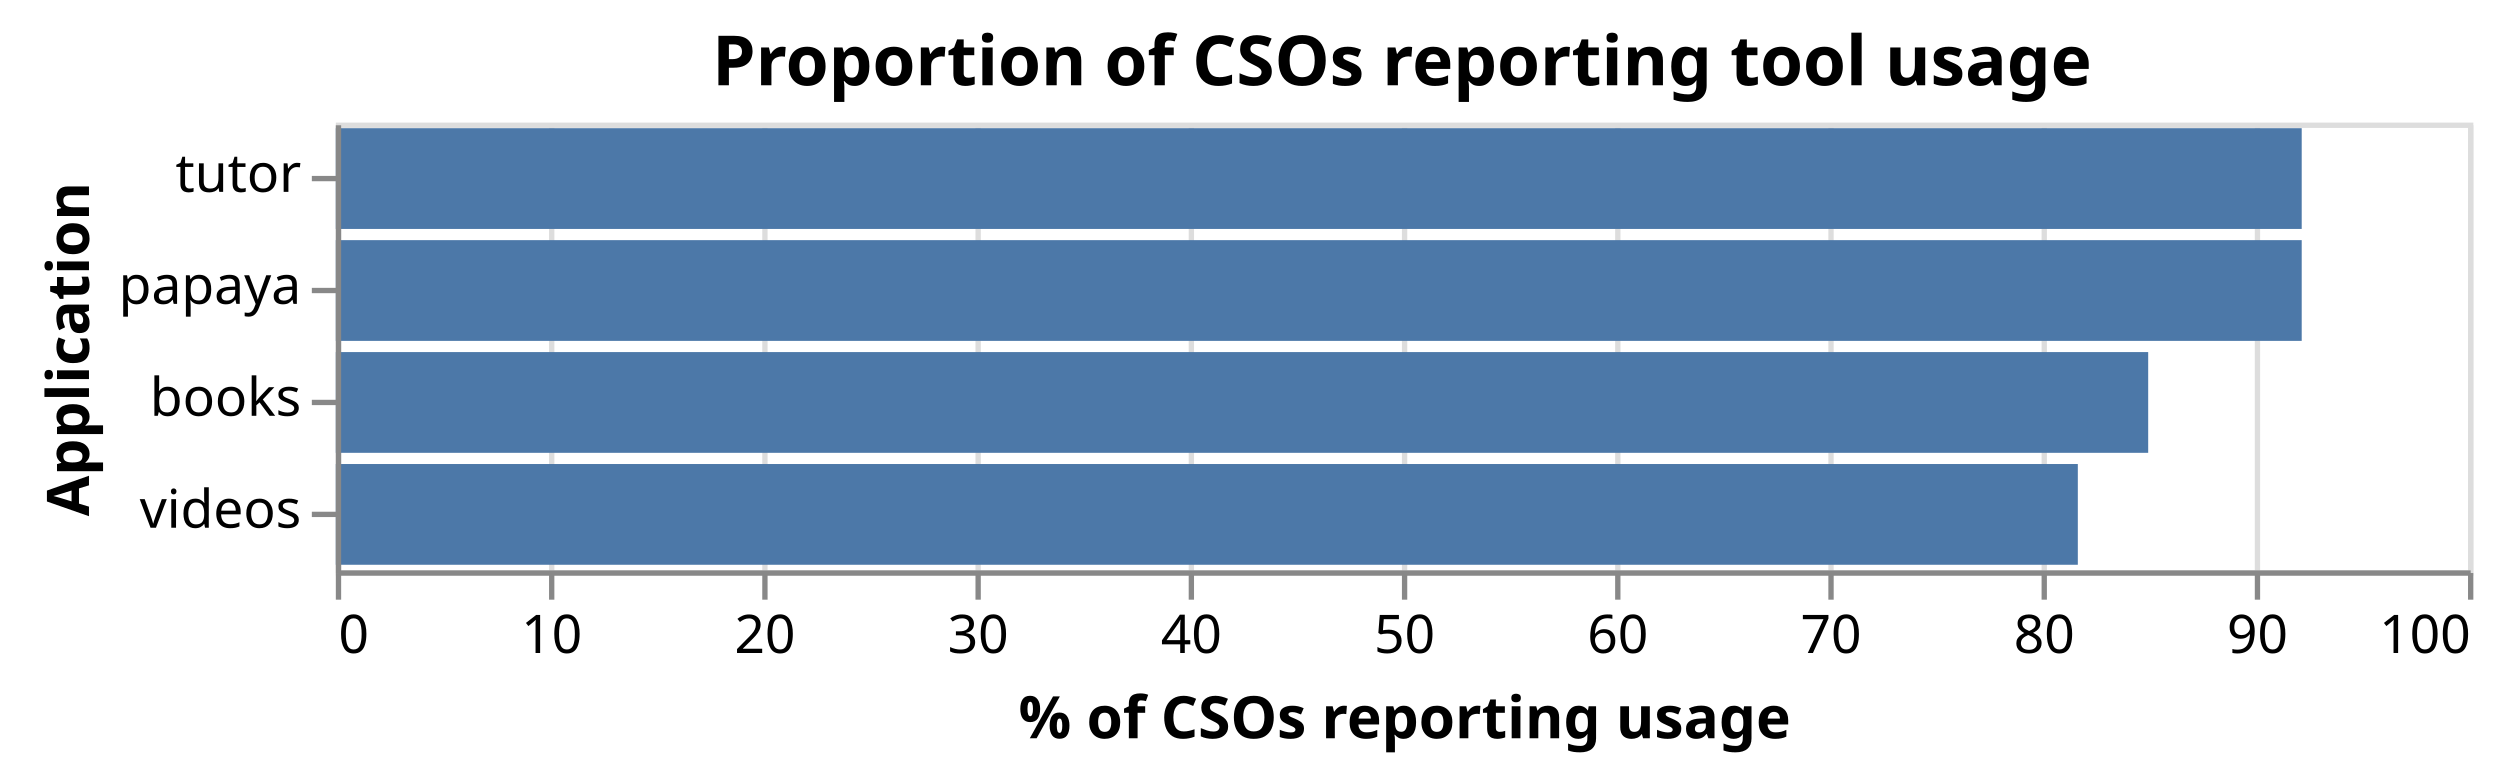
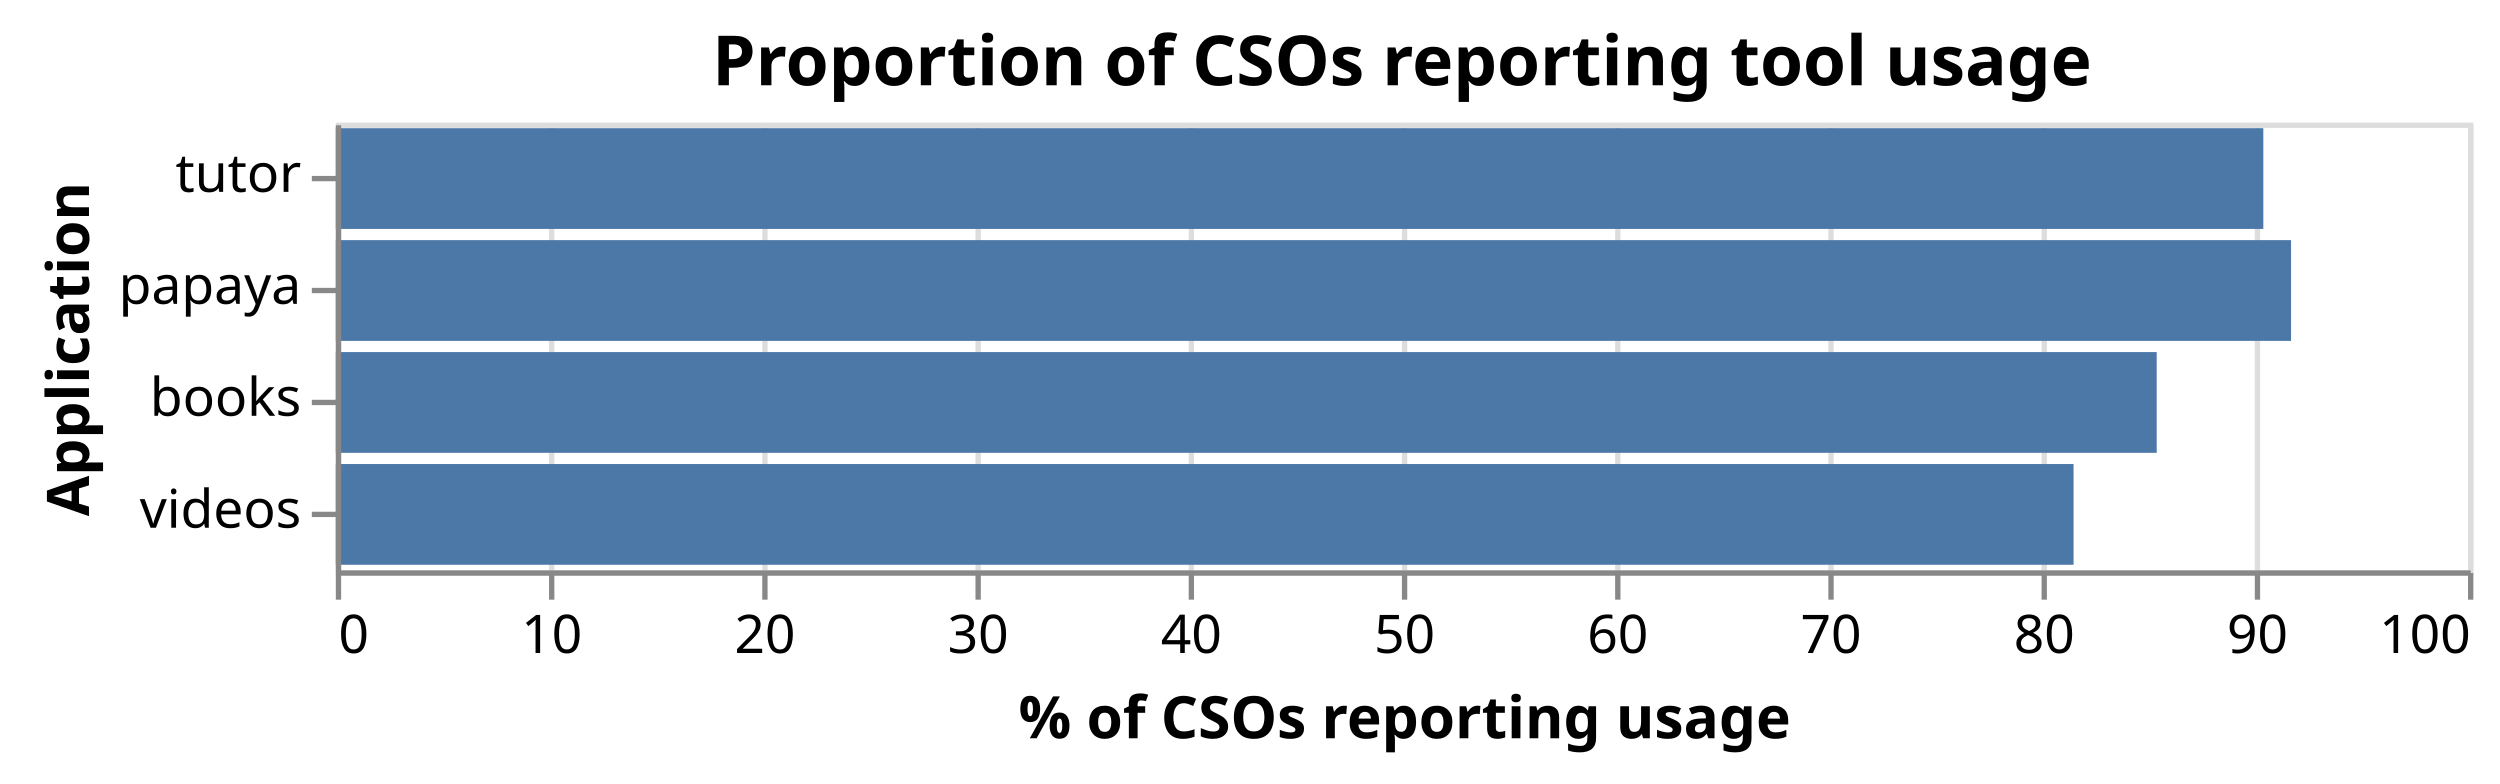
<svg xmlns="http://www.w3.org/2000/svg" class="marks" width="938" height="294" viewBox="0 0 469 147" version="1.1">
  <g transform="translate(63,23)">
    <g class="mark-group role-frame root">
      <g transform="translate(0,0)">
        <path class="background" d="M0.5,0.5h400v84h-400Z" style="fill: none; stroke: #ddd;" />
        <g>
          <g class="mark-group role-axis">
            <g transform="translate(0.5,84.5)">
              <path class="background" d="M0,0h0v0h0Z" style="pointer-events: none; fill: none;" />
              <g>
                <g class="mark-rule role-axis-grid" style="pointer-events: none;">
                  <line transform="translate(0,0)" x2="0" y2="-84" style="fill: none; stroke: #ddd; stroke-width: 1; opacity: 1;" />
                  <line transform="translate(40,0)" x2="0" y2="-84" style="fill: none; stroke: #ddd; stroke-width: 1; opacity: 1;" />
                  <line transform="translate(80,0)" x2="0" y2="-84" style="fill: none; stroke: #ddd; stroke-width: 1; opacity: 1;" />
                  <line transform="translate(120,0)" x2="0" y2="-84" style="fill: none; stroke: #ddd; stroke-width: 1; opacity: 1;" />
                  <line transform="translate(160,0)" x2="0" y2="-84" style="fill: none; stroke: #ddd; stroke-width: 1; opacity: 1;" />
                  <line transform="translate(200,0)" x2="0" y2="-84" style="fill: none; stroke: #ddd; stroke-width: 1; opacity: 1;" />
                  <line transform="translate(240,0)" x2="0" y2="-84" style="fill: none; stroke: #ddd; stroke-width: 1; opacity: 1;" />
                  <line transform="translate(280,0)" x2="0" y2="-84" style="fill: none; stroke: #ddd; stroke-width: 1; opacity: 1;" />
                  <line transform="translate(320,0)" x2="0" y2="-84" style="fill: none; stroke: #ddd; stroke-width: 1; opacity: 1;" />
                  <line transform="translate(360,0)" x2="0" y2="-84" style="fill: none; stroke: #ddd; stroke-width: 1; opacity: 1;" />
                  <line transform="translate(400,0)" x2="0" y2="-84" style="fill: none; stroke: #ddd; stroke-width: 1; opacity: 1;" />
                </g>
              </g>
            </g>
          </g>
          <g class="mark-rect role-mark marks">
-             <path d="M0,1.05h368.8v18.9h-368.8Z" style="fill: #4c78a8;" />
-             <path d="M0,22.05h368.8v18.9h-368.8Z" style="fill: #4c78a8;" />
-             <path d="M0,43.05h340v18.9h-340Z" style="fill: #4c78a8;" />
-             <path d="M0,64.05h326.8v18.9h-326.8Z" style="fill: #4c78a8;" />
+             <path d="M0,1.05h361.6v18.9h-361.6Z" style="fill: #4c78a8;" />
+             <path d="M0,22.05h366.8v18.9h-366.8Z" style="fill: #4c78a8;" />
+             <path d="M0,43.05h341.6v18.9h-341.6Z" style="fill: #4c78a8;" />
+             <path d="M0,64.05h326v18.9h-326Z" style="fill: #4c78a8;" />
          </g>
          <g class="mark-text role-title" style="pointer-events: none;">
            <text text-anchor="middle" transform="translate(200,-7)" style="font: bold 13px sans-serif; fill: #000; opacity: 1;">Proportion of CSOs reporting tool usage</text>
          </g>
          <g class="mark-group role-axis">
            <g transform="translate(0.5,84.5)">
              <path class="background" d="M0,0h0v0h0Z" style="pointer-events: none; fill: none;" />
              <g>
                <g class="mark-rule role-axis-tick" style="pointer-events: none;">
                  <line transform="translate(0,0)" x2="0" y2="5" style="fill: none; stroke: #888; stroke-width: 1; opacity: 1;" />
                  <line transform="translate(40,0)" x2="0" y2="5" style="fill: none; stroke: #888; stroke-width: 1; opacity: 1;" />
                  <line transform="translate(80,0)" x2="0" y2="5" style="fill: none; stroke: #888; stroke-width: 1; opacity: 1;" />
                  <line transform="translate(120,0)" x2="0" y2="5" style="fill: none; stroke: #888; stroke-width: 1; opacity: 1;" />
                  <line transform="translate(160,0)" x2="0" y2="5" style="fill: none; stroke: #888; stroke-width: 1; opacity: 1;" />
                  <line transform="translate(200,0)" x2="0" y2="5" style="fill: none; stroke: #888; stroke-width: 1; opacity: 1;" />
                  <line transform="translate(240,0)" x2="0" y2="5" style="fill: none; stroke: #888; stroke-width: 1; opacity: 1;" />
                  <line transform="translate(280,0)" x2="0" y2="5" style="fill: none; stroke: #888; stroke-width: 1; opacity: 1;" />
                  <line transform="translate(320,0)" x2="0" y2="5" style="fill: none; stroke: #888; stroke-width: 1; opacity: 1;" />
                  <line transform="translate(360,0)" x2="0" y2="5" style="fill: none; stroke: #888; stroke-width: 1; opacity: 1;" />
                  <line transform="translate(400,0)" x2="0" y2="5" style="fill: none; stroke: #888; stroke-width: 1; opacity: 1;" />
                </g>
                <g class="mark-text role-axis-label" style="pointer-events: none;">
                  <text text-anchor="start" transform="translate(0,15)" style="font: 10px sans-serif; fill: #000; opacity: 1;">0</text>
                  <text text-anchor="middle" transform="translate(40,15)" style="font: 10px sans-serif; fill: #000; opacity: 1;">10</text>
                  <text text-anchor="middle" transform="translate(80,15)" style="font: 10px sans-serif; fill: #000; opacity: 1;">20</text>
                  <text text-anchor="middle" transform="translate(120,15)" style="font: 10px sans-serif; fill: #000; opacity: 1;">30</text>
                  <text text-anchor="middle" transform="translate(160,15)" style="font: 10px sans-serif; fill: #000; opacity: 1;">40</text>
                  <text text-anchor="middle" transform="translate(200,15)" style="font: 10px sans-serif; fill: #000; opacity: 1;">50</text>
                  <text text-anchor="middle" transform="translate(240,15)" style="font: 10px sans-serif; fill: #000; opacity: 1;">60</text>
                  <text text-anchor="middle" transform="translate(280,15)" style="font: 10px sans-serif; fill: #000; opacity: 1;">70</text>
                  <text text-anchor="middle" transform="translate(320,15)" style="font: 10px sans-serif; fill: #000; opacity: 1;">80</text>
                  <text text-anchor="middle" transform="translate(360,15)" style="font: 10px sans-serif; fill: #000; opacity: 1;">90</text>
                  <text text-anchor="end" transform="translate(400,15)" style="font: 10px sans-serif; fill: #000; opacity: 1;">100</text>
                </g>
                <g class="mark-rule role-axis-domain" style="pointer-events: none;">
                  <line transform="translate(0,0)" x2="400" y2="0" style="fill: none; stroke: #888; stroke-width: 1; opacity: 1;" />
                </g>
                <g class="mark-text role-axis-title" style="pointer-events: none;">
                  <text text-anchor="middle" transform="translate(200,31)" style="font: bold 11px sans-serif; fill: #000; opacity: 1;">% of CSOs reporting usage</text>
                </g>
              </g>
            </g>
          </g>
          <g class="mark-group role-axis">
            <g transform="translate(0.5,0.5)">
              <path class="background" d="M0,0h0v0h0Z" style="pointer-events: none; fill: none;" />
              <g>
                <g class="mark-rule role-axis-tick" style="pointer-events: none;">
                  <line transform="translate(0,10)" x2="-5" y2="0" style="fill: none; stroke: #888; stroke-width: 1; opacity: 1;" />
                  <line transform="translate(0,31)" x2="-5" y2="0" style="fill: none; stroke: #888; stroke-width: 1; opacity: 1;" />
                  <line transform="translate(0,52)" x2="-5" y2="0" style="fill: none; stroke: #888; stroke-width: 1; opacity: 1;" />
                  <line transform="translate(0,73)" x2="-5" y2="0" style="fill: none; stroke: #888; stroke-width: 1; opacity: 1;" />
                </g>
                <g class="mark-text role-axis-label" style="pointer-events: none;">
                  <text text-anchor="end" transform="translate(-7,12.5)" style="font: 10px sans-serif; fill: #000; opacity: 1;">tutor</text>
                  <text text-anchor="end" transform="translate(-7,33.5)" style="font: 10px sans-serif; fill: #000; opacity: 1;">papaya</text>
                  <text text-anchor="end" transform="translate(-7,54.5)" style="font: 10px sans-serif; fill: #000; opacity: 1;">books</text>
                  <text text-anchor="end" transform="translate(-7,75.5)" style="font: 10px sans-serif; fill: #000; opacity: 1;">videos</text>
                </g>
                <g class="mark-rule role-axis-domain" style="pointer-events: none;">
                  <line transform="translate(0,0)" x2="0" y2="84" style="fill: none; stroke: #888; stroke-width: 1; opacity: 1;" />
                </g>
                <g class="mark-text role-axis-title" style="pointer-events: none;">
                  <text text-anchor="middle" transform="translate(-44.80762,42) rotate(-90) translate(0,-2)" style="font: bold 11px sans-serif; fill: #000; opacity: 1;">Application</text>
                </g>
              </g>
            </g>
          </g>
        </g>
      </g>
    </g>
  </g>
</svg>
